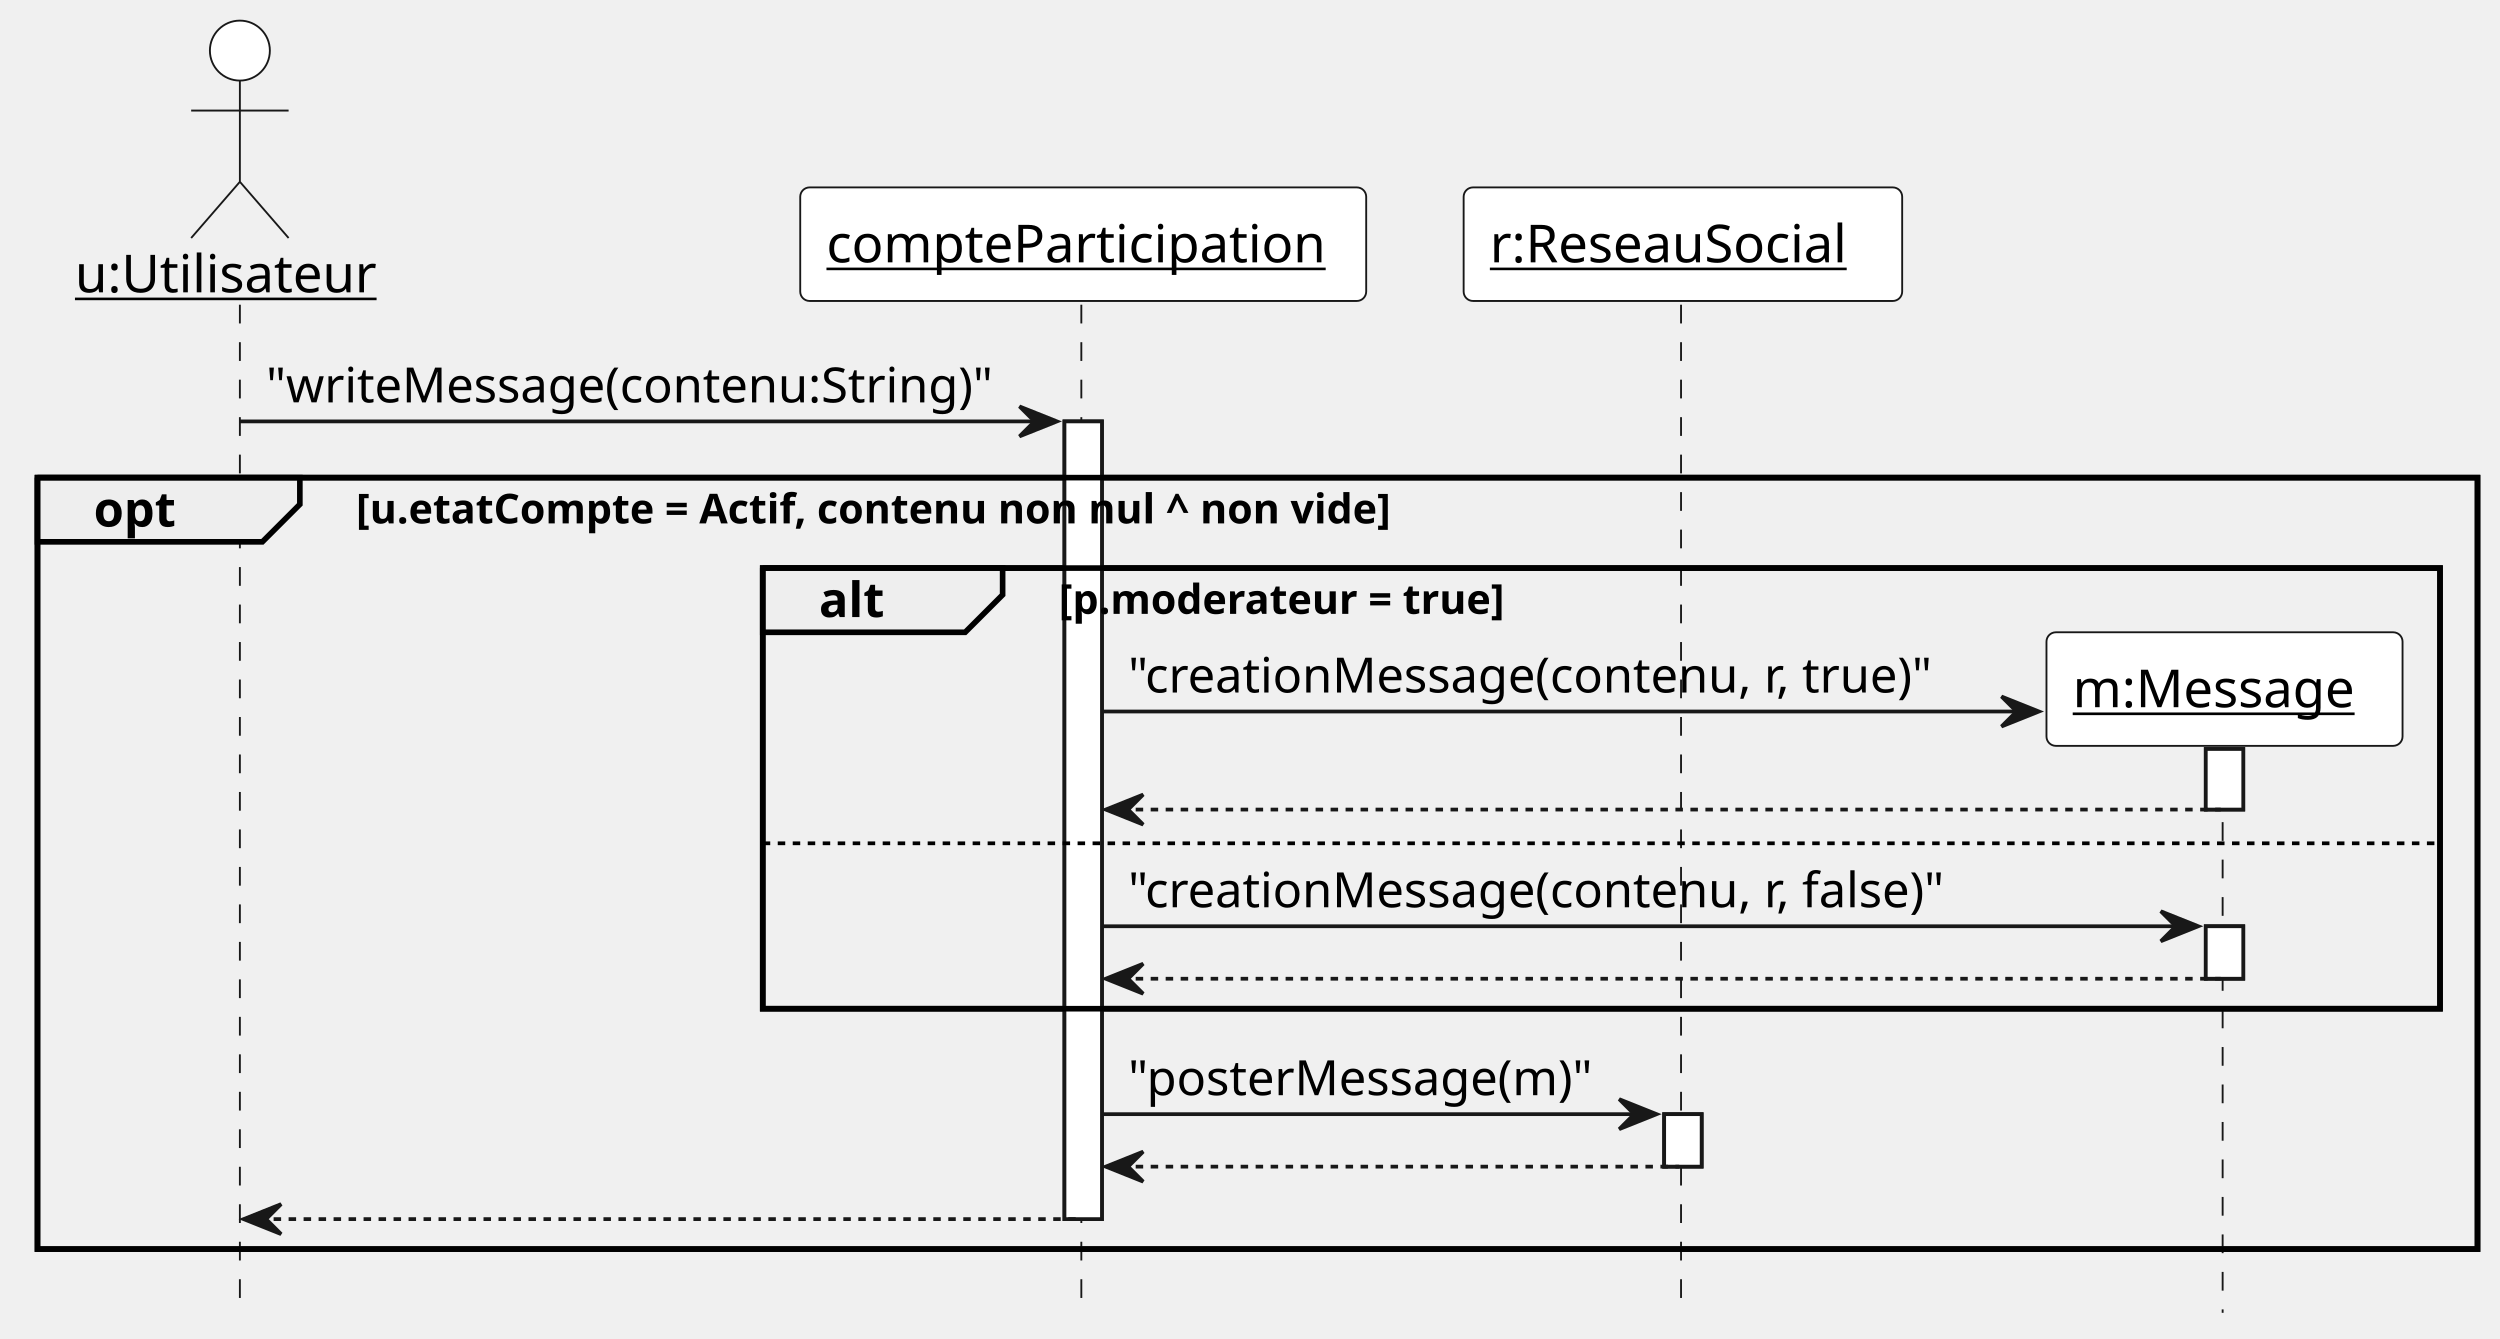
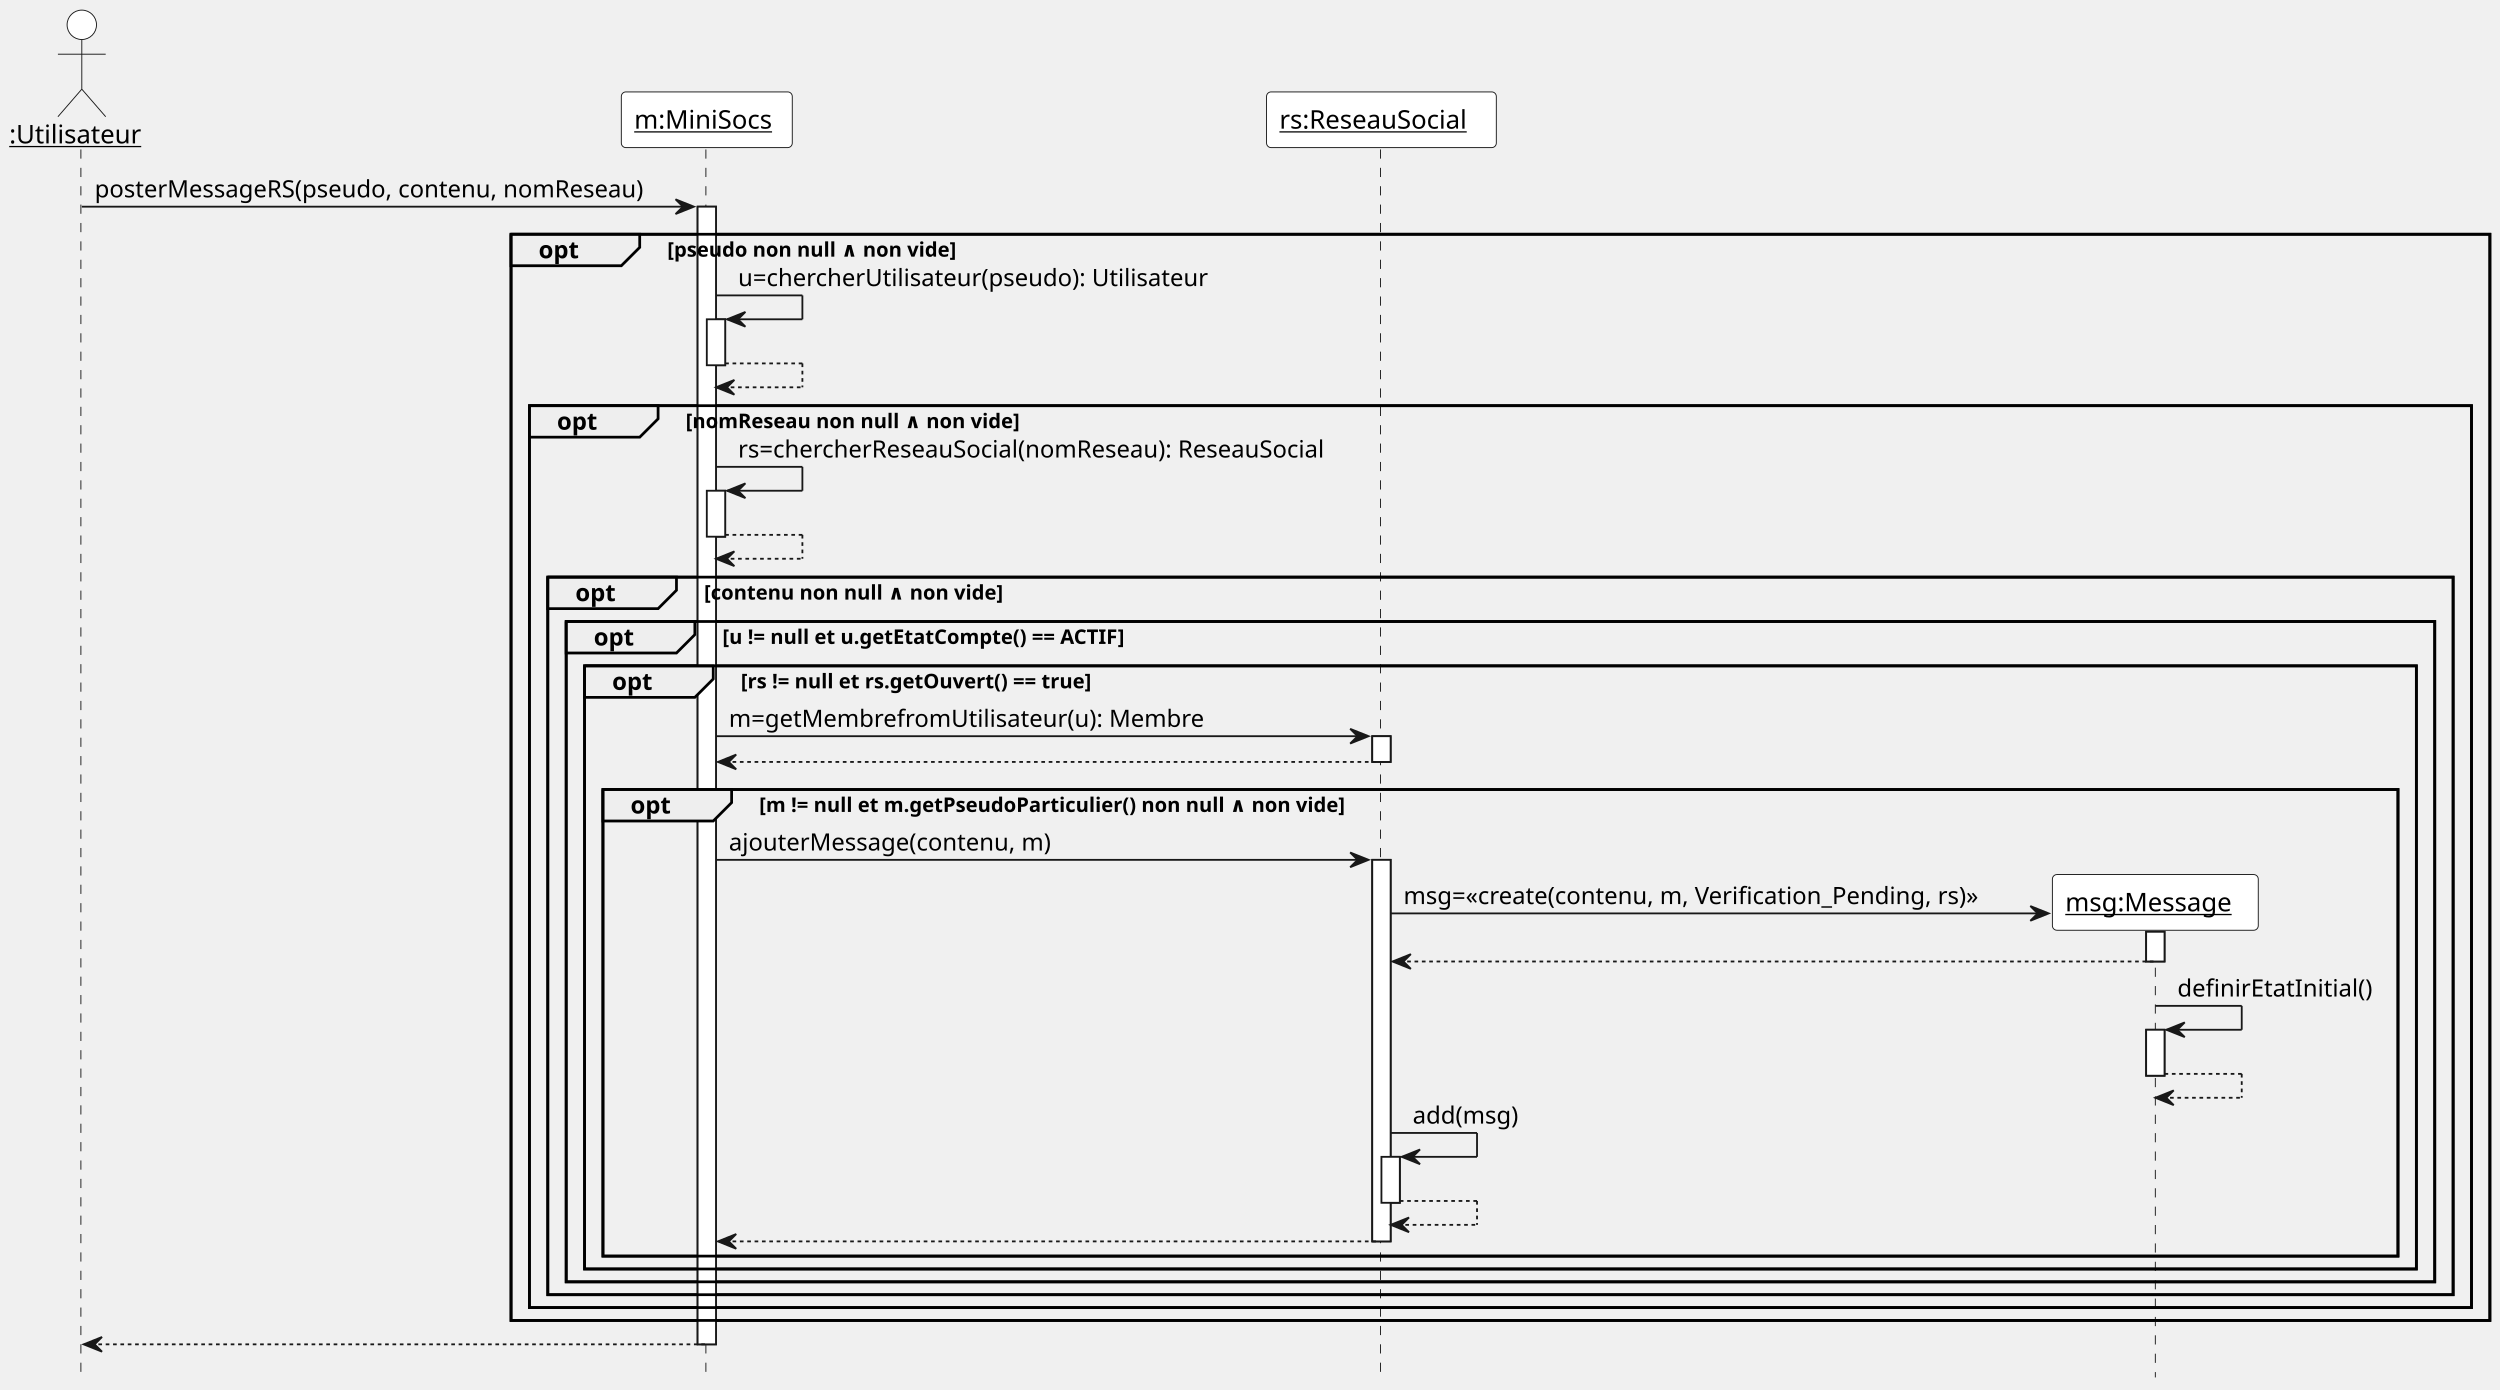
- <svg xmlns="http://www.w3.org/2000/svg" contentStyleType="text/css" height="357px" preserveAspectRatio="none" style="width:667px;height:357px;background:#FFFFFF;" version="1.1" viewBox="0 0 667 357" width="667px" zoomAndPan="magnify">
+ <svg xmlns="http://www.w3.org/2000/svg" contentStyleType="text/css" height="756px" preserveAspectRatio="none" style="width:1360px;height:756px;background:#FFFFFF;" version="1.1" viewBox="0 0 1360 756" width="1360px" zoomAndPan="magnify">
  <defs />
  <g>
-     <rect fill="#FFFFFF" height="212.828" style="stroke:#181818;stroke-width:1.0;" width="10" x="284" y="112.43" />
-     <rect fill="#FFFFFF" height="14" style="stroke:#181818;stroke-width:1.0;" width="10" x="444" y="297.258" />
-     <rect fill="#FFFFFF" height="16.164" style="stroke:#181818;stroke-width:1.0;" width="10" x="588.5" y="199.828" />
-     <rect fill="#FFFFFF" height="14" style="stroke:#181818;stroke-width:1.0;" width="10" x="588.5" y="247.125" />
-     <rect fill="none" height="205.828" style="stroke:#000000;stroke-width:1.5;" width="651" x="10" y="127.43" />
-     <rect fill="none" height="117.562" style="stroke:#000000;stroke-width:1.5;" width="447.5" x="203.5" y="151.562" />
-     <line style="stroke:#181818;stroke-width:0.5;stroke-dasharray:5.0,5.0;" x1="64" x2="64" y1="81.297" y2="350.258" />
-     <line style="stroke:#181818;stroke-width:0.5;stroke-dasharray:5.0,5.0;" x1="288.5" x2="288.5" y1="81.297" y2="350.258" />
-     <line style="stroke:#181818;stroke-width:0.5;stroke-dasharray:5.0,5.0;" x1="448.5" x2="448.5" y1="81.297" y2="350.258" />
-     <line style="stroke:#181818;stroke-width:0.5;stroke-dasharray:5.0,5.0;" x1="593" x2="593" y1="199.344" y2="350.258" />
-     <text fill="#000000" font-family="sans-serif" font-size="14" lengthAdjust="spacing" text-decoration="underline" textLength="82" x="20" y="77.995">u:Utilisateur</text>
-     <ellipse cx="64" cy="13.5" fill="#FFFFFF" rx="8" ry="8" style="stroke:#181818;stroke-width:0.5;" />
-     <path d="M64,21.5 L64,48.5 M51,29.5 L77,29.5 M64,48.5 L51,63.5 M64,48.5 L77,63.5 " fill="none" style="stroke:#181818;stroke-width:0.5;" />
-     <rect fill="#FFFFFF" height="30.297" rx="2.5" ry="2.5" style="stroke:#181818;stroke-width:0.5;" width="151" x="213.5" y="50" />
-     <text fill="#000000" font-family="sans-serif" font-size="14" lengthAdjust="spacing" text-decoration="underline" textLength="137" x="220.5" y="69.995">compteParticipation</text>
-     <rect fill="#FFFFFF" height="30.297" rx="2.5" ry="2.5" style="stroke:#181818;stroke-width:0.5;" width="117" x="390.5" y="50" />
-     <text fill="#000000" font-family="sans-serif" font-size="14" lengthAdjust="spacing" text-decoration="underline" textLength="103" x="397.5" y="69.995">r:ReseauSocial</text>
-     <rect fill="#FFFFFF" height="212.828" style="stroke:#181818;stroke-width:1.0;" width="10" x="284" y="112.43" />
-     <rect fill="#FFFFFF" height="14" style="stroke:#181818;stroke-width:1.0;" width="10" x="444" y="297.258" />
-     <rect fill="#FFFFFF" height="16.164" style="stroke:#181818;stroke-width:1.0;" width="10" x="588.5" y="199.828" />
-     <rect fill="#FFFFFF" height="14" style="stroke:#181818;stroke-width:1.0;" width="10" x="588.5" y="247.125" />
-     <polygon fill="#181818" points="272,108.43,282,112.43,272,116.43,276,112.43" style="stroke:#181818;stroke-width:1.0;" />
-     <line style="stroke:#181818;stroke-width:1.0;" x1="64" x2="278" y1="112.43" y2="112.43" />
-     <text fill="#000000" font-family="sans-serif" font-size="13" lengthAdjust="spacing" textLength="201" x="71" y="107.364">"writeMessage(contenu:String)"</text>
-     <path d="M10,127.43 L80,127.43 L80,134.562 L70,144.562 L10,144.562 L10,127.43 " fill="#EEEEEE" style="stroke:#000000;stroke-width:1.5;" />
-     <rect fill="none" height="205.828" style="stroke:#000000;stroke-width:1.5;" width="651" x="10" y="127.43" />
-     <text fill="#000000" font-family="sans-serif" font-size="13" font-weight="bold" lengthAdjust="spacing" textLength="25" x="25" y="140.497">opt</text>
-     <text fill="#000000" font-family="sans-serif" font-size="11" font-weight="bold" lengthAdjust="spacing" textLength="327" x="95" y="139.64">[u.etatCompte = Actif, contenu non nul ^ non vide]</text>
-     <path d="M203.5,151.562 L267.5,151.562 L267.5,158.695 L257.5,168.695 L203.5,168.695 L203.5,151.562 " fill="#EEEEEE" style="stroke:#000000;stroke-width:1.5;" />
-     <rect fill="none" height="117.562" style="stroke:#000000;stroke-width:1.5;" width="447.5" x="203.5" y="151.562" />
-     <text fill="#000000" font-family="sans-serif" font-size="13" font-weight="bold" lengthAdjust="spacing" textLength="19" x="218.5" y="164.629">alt</text>
-     <text fill="#000000" font-family="sans-serif" font-size="11" font-weight="bold" lengthAdjust="spacing" textLength="139" x="282.5" y="163.773">[p.moderateur = true]</text>
-     <polygon fill="#181818" points="534,185.828,544,189.828,534,193.828,538,189.828" style="stroke:#181818;stroke-width:1.0;" />
-     <line style="stroke:#181818;stroke-width:1.0;" x1="294" x2="540" y1="189.828" y2="189.828" />
-     <text fill="#000000" font-family="sans-serif" font-size="13" lengthAdjust="spacing" textLength="228" x="301" y="184.762">"creationMessage(contenu, r, true)"</text>
-     <rect fill="#FFFFFF" height="30.297" rx="2.5" ry="2.5" style="stroke:#181818;stroke-width:0.5;" width="95" x="546" y="168.695" />
-     <text fill="#000000" font-family="sans-serif" font-size="14" lengthAdjust="spacing" text-decoration="underline" textLength="81" x="553" y="188.69">m:Message</text>
-     <polygon fill="#181818" points="305,211.992,295,215.992,305,219.992,301,215.992" style="stroke:#181818;stroke-width:1.0;" />
-     <line style="stroke:#181818;stroke-width:1.0;stroke-dasharray:2.0,2.0;" x1="299" x2="592.5" y1="215.992" y2="215.992" />
-     <line style="stroke:#000000;stroke-width:1.0;stroke-dasharray:2.0,2.0;" x1="203.5" x2="651" y1="224.992" y2="224.992" />
-     <polygon fill="#181818" points="576.5,243.125,586.5,247.125,576.5,251.125,580.5,247.125" style="stroke:#181818;stroke-width:1.0;" />
-     <line style="stroke:#181818;stroke-width:1.0;" x1="294" x2="582.5" y1="247.125" y2="247.125" />
-     <text fill="#000000" font-family="sans-serif" font-size="13" lengthAdjust="spacing" textLength="232" x="301" y="242.059">"creationMessage(contenu, r, false)"</text>
-     <polygon fill="#181818" points="305,257.125,295,261.125,305,265.125,301,261.125" style="stroke:#181818;stroke-width:1.0;" />
-     <line style="stroke:#181818;stroke-width:1.0;stroke-dasharray:2.0,2.0;" x1="299" x2="592.5" y1="261.125" y2="261.125" />
-     <polygon fill="#181818" points="432,293.258,442,297.258,432,301.258,436,297.258" style="stroke:#181818;stroke-width:1.0;" />
-     <line style="stroke:#181818;stroke-width:1.0;" x1="294" x2="438" y1="297.258" y2="297.258" />
-     <text fill="#000000" font-family="sans-serif" font-size="13" lengthAdjust="spacing" textLength="131" x="301" y="292.192">"posterMessage(m)"</text>
-     <polygon fill="#181818" points="305,307.258,295,311.258,305,315.258,301,311.258" style="stroke:#181818;stroke-width:1.0;" />
-     <line style="stroke:#181818;stroke-width:1.0;stroke-dasharray:2.0,2.0;" x1="299" x2="448" y1="311.258" y2="311.258" />
-     <polygon fill="#181818" points="75,321.258,65,325.258,75,329.258,71,325.258" style="stroke:#181818;stroke-width:1.0;" />
-     <line style="stroke:#181818;stroke-width:1.0;stroke-dasharray:2.0,2.0;" x1="69" x2="288" y1="325.258" y2="325.258" />
+     <rect fill="#FFFFFF" height="618.891" style="stroke:#181818;stroke-width:1.0;" width="10" x="379.5" y="112.43" />
+     <rect fill="#FFFFFF" height="25" style="stroke:#181818;stroke-width:1.0;" width="10" x="384.5" y="173.695" />
+     <rect fill="#FFFFFF" height="25" style="stroke:#181818;stroke-width:1.0;" width="10" x="384.5" y="266.961" />
+     <rect fill="#FFFFFF" height="14" style="stroke:#181818;stroke-width:1.0;" width="10" x="746.5" y="400.492" />
+     <rect fill="#FFFFFF" height="207.562" style="stroke:#181818;stroke-width:1.0;" width="10" x="746.5" y="467.758" />
+     <rect fill="#FFFFFF" height="25" style="stroke:#181818;stroke-width:1.0;" width="10" x="751.5" y="629.32" />
+     <rect fill="#FFFFFF" height="16.164" style="stroke:#181818;stroke-width:1.0;" width="10" x="1167.5" y="506.891" />
+     <rect fill="#FFFFFF" height="25" style="stroke:#181818;stroke-width:1.0;" width="10" x="1167.5" y="560.188" />
+     <rect fill="none" height="590.891" style="stroke:#000000;stroke-width:1.5;" width="1076.5" x="278" y="127.43" />
+     <rect fill="none" height="490.625" style="stroke:#000000;stroke-width:1.5;" width="1056.5" x="288" y="220.695" />
+     <rect fill="none" height="390.359" style="stroke:#000000;stroke-width:1.5;" width="1036.5" x="298" y="313.961" />
+     <rect fill="none" height="359.227" style="stroke:#000000;stroke-width:1.5;" width="1016.5" x="308" y="338.094" />
+     <rect fill="none" height="328.094" style="stroke:#000000;stroke-width:1.5;" width="996.5" x="318" y="362.227" />
+     <rect fill="none" height="253.828" style="stroke:#000000;stroke-width:1.5;" width="976.5" x="328" y="429.492" />
+     <line style="stroke:#181818;stroke-width:0.5;stroke-dasharray:5.0,5.0;" x1="44" x2="44" y1="81.297" y2="749.32" />
+     <line style="stroke:#181818;stroke-width:0.5;stroke-dasharray:5.0,5.0;" x1="384" x2="384" y1="81.297" y2="749.32" />
+     <line style="stroke:#181818;stroke-width:0.5;stroke-dasharray:5.0,5.0;" x1="751" x2="751" y1="81.297" y2="749.32" />
+     <line style="stroke:#181818;stroke-width:0.5;stroke-dasharray:5.0,5.0;" x1="1172.5" x2="1172.5" y1="506.406" y2="749.32" />
+     <text fill="#000000" font-family="sans-serif" font-size="14" lengthAdjust="spacing" text-decoration="underline" textLength="73" x="5" y="77.995">:Utilisateur</text>
+     <ellipse cx="44.5" cy="13.5" fill="#FFFFFF" rx="8" ry="8" style="stroke:#181818;stroke-width:0.5;" />
+     <path d="M44.5,21.5 L44.5,48.5 M31.5,29.5 L57.5,29.5 M44.5,48.5 L31.5,63.5 M44.5,48.5 L57.5,63.5 " fill="none" style="stroke:#181818;stroke-width:0.5;" />
+     <rect fill="#FFFFFF" height="30.297" rx="2.5" ry="2.5" style="stroke:#181818;stroke-width:0.5;" width="93" x="338" y="50" />
+     <text fill="#000000" font-family="sans-serif" font-size="14" lengthAdjust="spacing" text-decoration="underline" textLength="79" x="345" y="69.995">m:MiniSocs</text>
+     <rect fill="#FFFFFF" height="30.297" rx="2.5" ry="2.5" style="stroke:#181818;stroke-width:0.5;" width="125" x="689" y="50" />
+     <text fill="#000000" font-family="sans-serif" font-size="14" lengthAdjust="spacing" text-decoration="underline" textLength="111" x="696" y="69.995">rs:ReseauSocial</text>
+     <rect fill="#FFFFFF" height="618.891" style="stroke:#181818;stroke-width:1.0;" width="10" x="379.5" y="112.43" />
+     <rect fill="#FFFFFF" height="25" style="stroke:#181818;stroke-width:1.0;" width="10" x="384.5" y="173.695" />
+     <rect fill="#FFFFFF" height="25" style="stroke:#181818;stroke-width:1.0;" width="10" x="384.5" y="266.961" />
+     <rect fill="#FFFFFF" height="14" style="stroke:#181818;stroke-width:1.0;" width="10" x="746.5" y="400.492" />
+     <rect fill="#FFFFFF" height="207.562" style="stroke:#181818;stroke-width:1.0;" width="10" x="746.5" y="467.758" />
+     <rect fill="#FFFFFF" height="25" style="stroke:#181818;stroke-width:1.0;" width="10" x="751.5" y="629.32" />
+     <rect fill="#FFFFFF" height="16.164" style="stroke:#181818;stroke-width:1.0;" width="10" x="1167.5" y="506.891" />
+     <rect fill="#FFFFFF" height="25" style="stroke:#181818;stroke-width:1.0;" width="10" x="1167.5" y="560.188" />
+     <polygon fill="#181818" points="367.5,108.43,377.5,112.43,367.5,116.43,371.5,112.43" style="stroke:#181818;stroke-width:1.0;" />
+     <line style="stroke:#181818;stroke-width:1.0;" x1="44.5" x2="373.5" y1="112.43" y2="112.43" />
+     <text fill="#000000" font-family="sans-serif" font-size="13" lengthAdjust="spacing" textLength="316" x="51.5" y="107.364">posterMessageRS(pseudo, contenu, nomReseau)</text>
+     <path d="M278,127.43 L348,127.43 L348,134.562 L338,144.562 L278,144.562 L278,127.43 " fill="#EEEEEE" style="stroke:#000000;stroke-width:1.5;" />
+     <rect fill="none" height="590.891" style="stroke:#000000;stroke-width:1.5;" width="1076.5" x="278" y="127.43" />
+     <text fill="#000000" font-family="sans-serif" font-size="13" font-weight="bold" lengthAdjust="spacing" textLength="25" x="293" y="140.497">opt</text>
+     <text fill="#000000" font-family="sans-serif" font-size="11" font-weight="bold" lengthAdjust="spacing" textLength="185" x="363" y="139.64">[pseudo non null ∧ non vide]</text>
+     <line style="stroke:#181818;stroke-width:1.0;" x1="389.5" x2="436.5" y1="160.695" y2="160.695" />
+     <line style="stroke:#181818;stroke-width:1.0;" x1="436.5" x2="436.5" y1="160.695" y2="173.695" />
+     <line style="stroke:#181818;stroke-width:1.0;" x1="395.5" x2="436.5" y1="173.695" y2="173.695" />
+     <polygon fill="#181818" points="405.5,169.695,395.5,173.695,405.5,177.695,401.5,173.695" style="stroke:#181818;stroke-width:1.0;" />
+     <text fill="#000000" font-family="sans-serif" font-size="13" lengthAdjust="spacing" textLength="270" x="401.5" y="155.629">u=chercherUtilisateur(pseudo): Utilisateur</text>
+     <line style="stroke:#181818;stroke-width:1.0;stroke-dasharray:2.0,2.0;" x1="394.5" x2="436.5" y1="197.695" y2="197.695" />
+     <line style="stroke:#181818;stroke-width:1.0;stroke-dasharray:2.0,2.0;" x1="436.5" x2="436.5" y1="197.695" y2="210.695" />
+     <line style="stroke:#181818;stroke-width:1.0;stroke-dasharray:2.0,2.0;" x1="389.5" x2="436.5" y1="210.695" y2="210.695" />
+     <polygon fill="#181818" points="399.5,206.695,389.5,210.695,399.5,214.695,395.5,210.695" style="stroke:#181818;stroke-width:1.0;" />
+     <path d="M288,220.695 L358,220.695 L358,227.828 L348,237.828 L288,237.828 L288,220.695 " fill="#EEEEEE" style="stroke:#000000;stroke-width:1.5;" />
+     <rect fill="none" height="490.625" style="stroke:#000000;stroke-width:1.5;" width="1056.5" x="288" y="220.695" />
+     <text fill="#000000" font-family="sans-serif" font-size="13" font-weight="bold" lengthAdjust="spacing" textLength="25" x="303" y="233.762">opt</text>
+     <text fill="#000000" font-family="sans-serif" font-size="11" font-weight="bold" lengthAdjust="spacing" textLength="212" x="373" y="232.906">[nomReseau non null ∧ non vide]</text>
+     <line style="stroke:#181818;stroke-width:1.0;" x1="389.5" x2="436.5" y1="253.961" y2="253.961" />
+     <line style="stroke:#181818;stroke-width:1.0;" x1="436.5" x2="436.5" y1="253.961" y2="266.961" />
+     <line style="stroke:#181818;stroke-width:1.0;" x1="395.5" x2="436.5" y1="266.961" y2="266.961" />
+     <polygon fill="#181818" points="405.5,262.961,395.5,266.961,405.5,270.961,401.5,266.961" style="stroke:#181818;stroke-width:1.0;" />
+     <text fill="#000000" font-family="sans-serif" font-size="13" lengthAdjust="spacing" textLength="343" x="401.5" y="248.895">rs=chercherReseauSocial(nomReseau): ReseauSocial</text>
+     <line style="stroke:#181818;stroke-width:1.0;stroke-dasharray:2.0,2.0;" x1="394.5" x2="436.5" y1="290.961" y2="290.961" />
+     <line style="stroke:#181818;stroke-width:1.0;stroke-dasharray:2.0,2.0;" x1="436.5" x2="436.5" y1="290.961" y2="303.961" />
+     <line style="stroke:#181818;stroke-width:1.0;stroke-dasharray:2.0,2.0;" x1="389.5" x2="436.5" y1="303.961" y2="303.961" />
+     <polygon fill="#181818" points="399.5,299.961,389.5,303.961,399.5,307.961,395.5,303.961" style="stroke:#181818;stroke-width:1.0;" />
+     <path d="M298,313.961 L368,313.961 L368,321.094 L358,331.094 L298,331.094 L298,313.961 " fill="#EEEEEE" style="stroke:#000000;stroke-width:1.5;" />
+     <rect fill="none" height="390.359" style="stroke:#000000;stroke-width:1.5;" width="1036.5" x="298" y="313.961" />
+     <text fill="#000000" font-family="sans-serif" font-size="13" font-weight="bold" lengthAdjust="spacing" textLength="25" x="313" y="327.028">opt</text>
+     <text fill="#000000" font-family="sans-serif" font-size="11" font-weight="bold" lengthAdjust="spacing" textLength="190" x="383" y="326.171">[contenu non null ∧ non vide]</text>
+     <path d="M308,338.094 L378,338.094 L378,345.227 L368,355.227 L308,355.227 L308,338.094 " fill="#EEEEEE" style="stroke:#000000;stroke-width:1.5;" />
+     <rect fill="none" height="359.227" style="stroke:#000000;stroke-width:1.5;" width="1016.5" x="308" y="338.094" />
+     <text fill="#000000" font-family="sans-serif" font-size="13" font-weight="bold" lengthAdjust="spacing" textLength="25" x="323" y="351.161">opt</text>
+     <text fill="#000000" font-family="sans-serif" font-size="11" font-weight="bold" lengthAdjust="spacing" textLength="266" x="393" y="350.304">[u != null et u.getEtatCompte() == ACTIF]</text>
+     <path d="M318,362.227 L388,362.227 L388,369.359 L378,379.359 L318,379.359 L318,362.227 " fill="#EEEEEE" style="stroke:#000000;stroke-width:1.5;" />
+     <rect fill="none" height="328.094" style="stroke:#000000;stroke-width:1.5;" width="996.5" x="318" y="362.227" />
+     <text fill="#000000" font-family="sans-serif" font-size="13" font-weight="bold" lengthAdjust="spacing" textLength="25" x="333" y="375.293">opt</text>
+     <text fill="#000000" font-family="sans-serif" font-size="11" font-weight="bold" lengthAdjust="spacing" textLength="231" x="403" y="374.437">[rs != null et rs.getOuvert() == true]</text>
+     <polygon fill="#181818" points="734.5,396.492,744.5,400.492,734.5,404.492,738.5,400.492" style="stroke:#181818;stroke-width:1.0;" />
+     <line style="stroke:#181818;stroke-width:1.0;" x1="389.5" x2="740.5" y1="400.492" y2="400.492" />
+     <text fill="#000000" font-family="sans-serif" font-size="13" lengthAdjust="spacing" textLength="272" x="396.5" y="395.426">m=getMembrefromUtilisateur(u): Membre</text>
+     <polygon fill="#181818" points="400.5,410.492,390.5,414.492,400.5,418.492,396.5,414.492" style="stroke:#181818;stroke-width:1.0;" />
+     <line style="stroke:#181818;stroke-width:1.0;stroke-dasharray:2.0,2.0;" x1="394.5" x2="750.5" y1="414.492" y2="414.492" />
+     <path d="M328,429.492 L398,429.492 L398,436.625 L388,446.625 L328,446.625 L328,429.492 " fill="#EEEEEE" style="stroke:#000000;stroke-width:1.5;" />
+     <rect fill="none" height="253.828" style="stroke:#000000;stroke-width:1.5;" width="976.5" x="328" y="429.492" />
+     <text fill="#000000" font-family="sans-serif" font-size="13" font-weight="bold" lengthAdjust="spacing" textLength="25" x="343" y="442.559">opt</text>
+     <text fill="#000000" font-family="sans-serif" font-size="11" font-weight="bold" lengthAdjust="spacing" textLength="375" x="413" y="441.703">[m != null et m.getPseudoParticulier() non null ∧ non vide]</text>
+     <polygon fill="#181818" points="734.5,463.758,744.5,467.758,734.5,471.758,738.5,467.758" style="stroke:#181818;stroke-width:1.0;" />
+     <line style="stroke:#181818;stroke-width:1.0;" x1="389.5" x2="740.5" y1="467.758" y2="467.758" />
+     <text fill="#000000" font-family="sans-serif" font-size="13" lengthAdjust="spacing" textLength="185" x="396.5" y="462.692">ajouterMessage(contenu, m)</text>
+     <polygon fill="#181818" points="1104.5,492.891,1114.5,496.891,1104.5,500.891,1108.5,496.891" style="stroke:#181818;stroke-width:1.0;" />
+     <line style="stroke:#181818;stroke-width:1.0;" x1="756.5" x2="1110.5" y1="496.891" y2="496.891" />
+     <text fill="#000000" font-family="sans-serif" font-size="13" lengthAdjust="spacing" textLength="336" x="763.5" y="491.825">msg=«create(contenu, m, Verification_Pending, rs)»</text>
+     <rect fill="#FFFFFF" height="30.297" rx="2.5" ry="2.5" style="stroke:#181818;stroke-width:0.5;" width="112" x="1116.5" y="475.758" />
+     <text fill="#000000" font-family="sans-serif" font-size="14" lengthAdjust="spacing" text-decoration="underline" textLength="98" x="1123.5" y="495.753">msg:Message</text>
+     <polygon fill="#181818" points="767.5,519.055,757.5,523.055,767.5,527.055,763.5,523.055" style="stroke:#181818;stroke-width:1.0;" />
+     <line style="stroke:#181818;stroke-width:1.0;stroke-dasharray:2.0,2.0;" x1="761.5" x2="1171.5" y1="523.055" y2="523.055" />
+     <line style="stroke:#181818;stroke-width:1.0;" x1="1172.5" x2="1219.5" y1="547.188" y2="547.188" />
+     <line style="stroke:#181818;stroke-width:1.0;" x1="1219.5" x2="1219.5" y1="547.188" y2="560.188" />
+     <line style="stroke:#181818;stroke-width:1.0;" x1="1178.5" x2="1219.5" y1="560.188" y2="560.188" />
+     <polygon fill="#181818" points="1188.5,556.188,1178.5,560.188,1188.5,564.188,1184.5,560.188" style="stroke:#181818;stroke-width:1.0;" />
+     <text fill="#000000" font-family="sans-serif" font-size="13" lengthAdjust="spacing" textLength="108" x="1184.5" y="542.122">definirEtatInitial()</text>
+     <line style="stroke:#181818;stroke-width:1.0;stroke-dasharray:2.0,2.0;" x1="1177.5" x2="1219.5" y1="584.188" y2="584.188" />
+     <line style="stroke:#181818;stroke-width:1.0;stroke-dasharray:2.0,2.0;" x1="1219.5" x2="1219.5" y1="584.188" y2="597.188" />
+     <line style="stroke:#181818;stroke-width:1.0;stroke-dasharray:2.0,2.0;" x1="1172.5" x2="1219.5" y1="597.188" y2="597.188" />
+     <polygon fill="#181818" points="1182.5,593.188,1172.5,597.188,1182.5,601.188,1178.5,597.188" style="stroke:#181818;stroke-width:1.0;" />
+     <line style="stroke:#181818;stroke-width:1.0;" x1="756.5" x2="803.5" y1="616.32" y2="616.32" />
+     <line style="stroke:#181818;stroke-width:1.0;" x1="803.5" x2="803.5" y1="616.32" y2="629.32" />
+     <line style="stroke:#181818;stroke-width:1.0;" x1="762.5" x2="803.5" y1="629.32" y2="629.32" />
+     <polygon fill="#181818" points="772.5,625.32,762.5,629.32,772.5,633.32,768.5,629.32" style="stroke:#181818;stroke-width:1.0;" />
+     <text fill="#000000" font-family="sans-serif" font-size="13" lengthAdjust="spacing" textLength="62" x="768.5" y="611.254">add(msg)</text>
+     <line style="stroke:#181818;stroke-width:1.0;stroke-dasharray:2.0,2.0;" x1="761.5" x2="803.5" y1="653.32" y2="653.32" />
+     <line style="stroke:#181818;stroke-width:1.0;stroke-dasharray:2.0,2.0;" x1="803.5" x2="803.5" y1="653.32" y2="666.32" />
+     <line style="stroke:#181818;stroke-width:1.0;stroke-dasharray:2.0,2.0;" x1="756.5" x2="803.5" y1="666.32" y2="666.32" />
+     <polygon fill="#181818" points="766.5,662.32,756.5,666.32,766.5,670.32,762.5,666.32" style="stroke:#181818;stroke-width:1.0;" />
+     <polygon fill="#181818" points="400.5,671.32,390.5,675.32,400.5,679.32,396.5,675.32" style="stroke:#181818;stroke-width:1.0;" />
+     <line style="stroke:#181818;stroke-width:1.0;stroke-dasharray:2.0,2.0;" x1="394.5" x2="750.5" y1="675.32" y2="675.32" />
+     <polygon fill="#181818" points="55.5,727.32,45.5,731.32,55.5,735.32,51.5,731.32" style="stroke:#181818;stroke-width:1.0;" />
+     <line style="stroke:#181818;stroke-width:1.0;stroke-dasharray:2.0,2.0;" x1="49.5" x2="383.5" y1="731.32" y2="731.32" />
  </g>
</svg>
